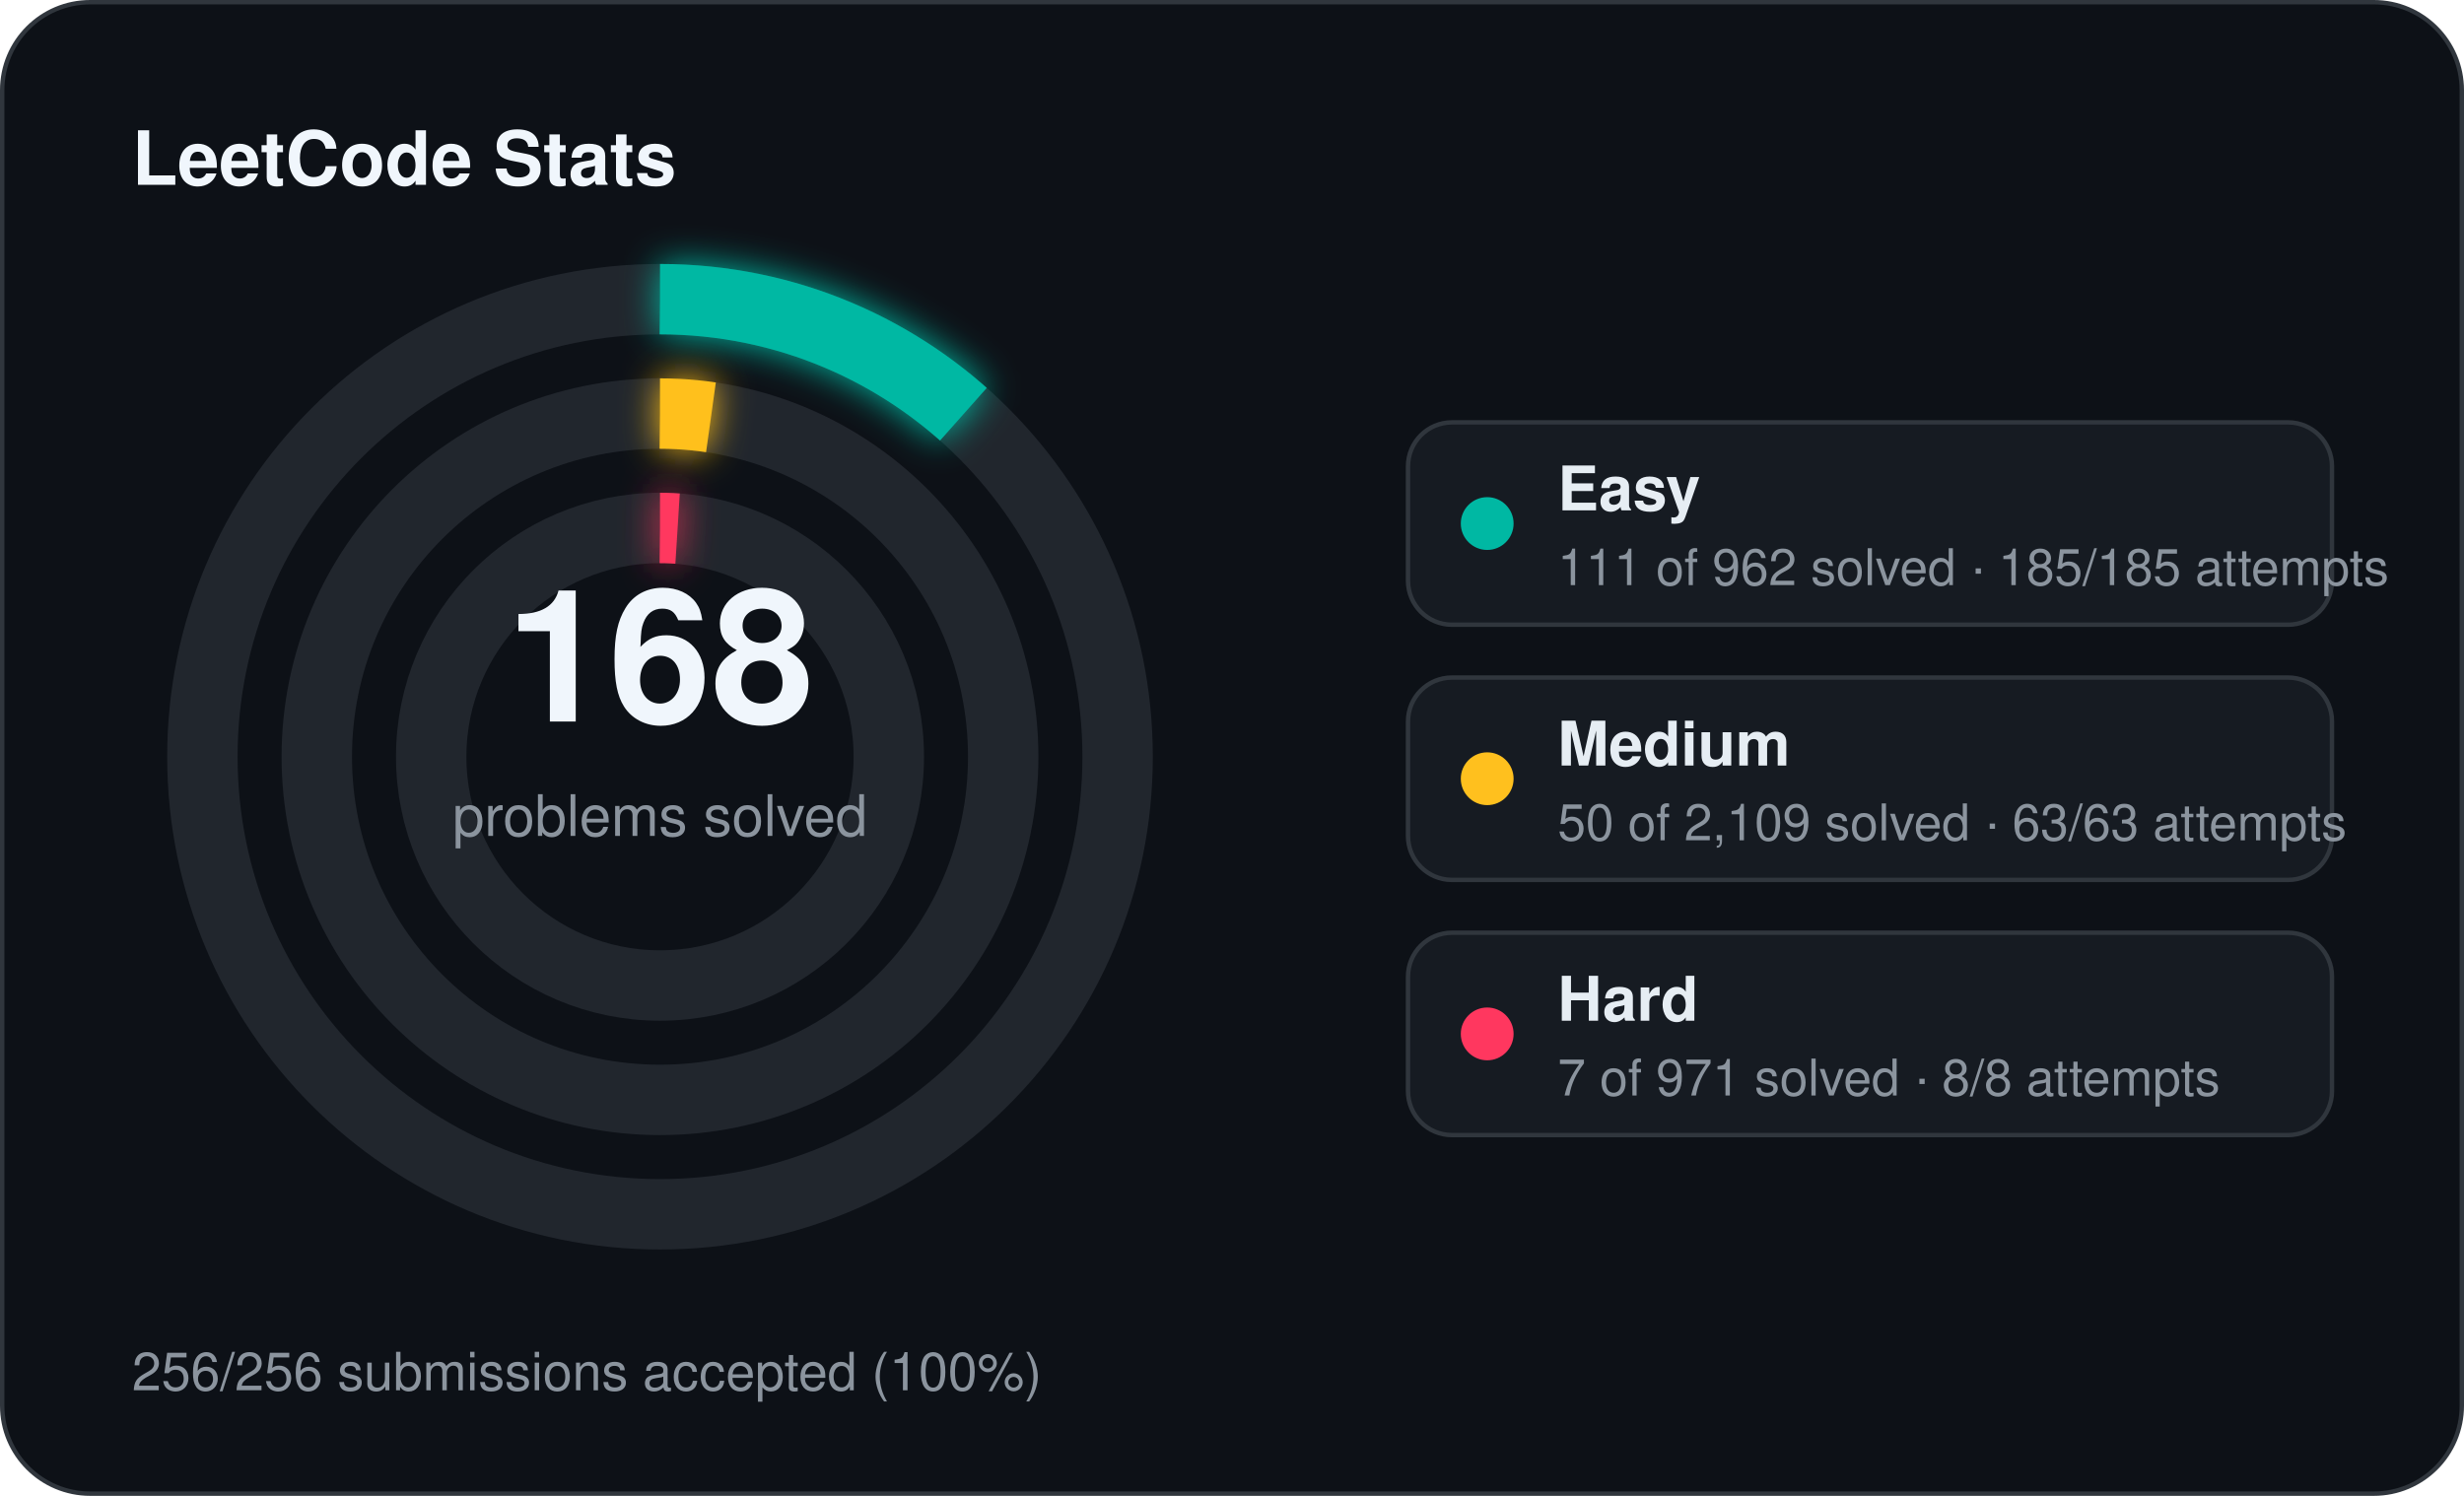
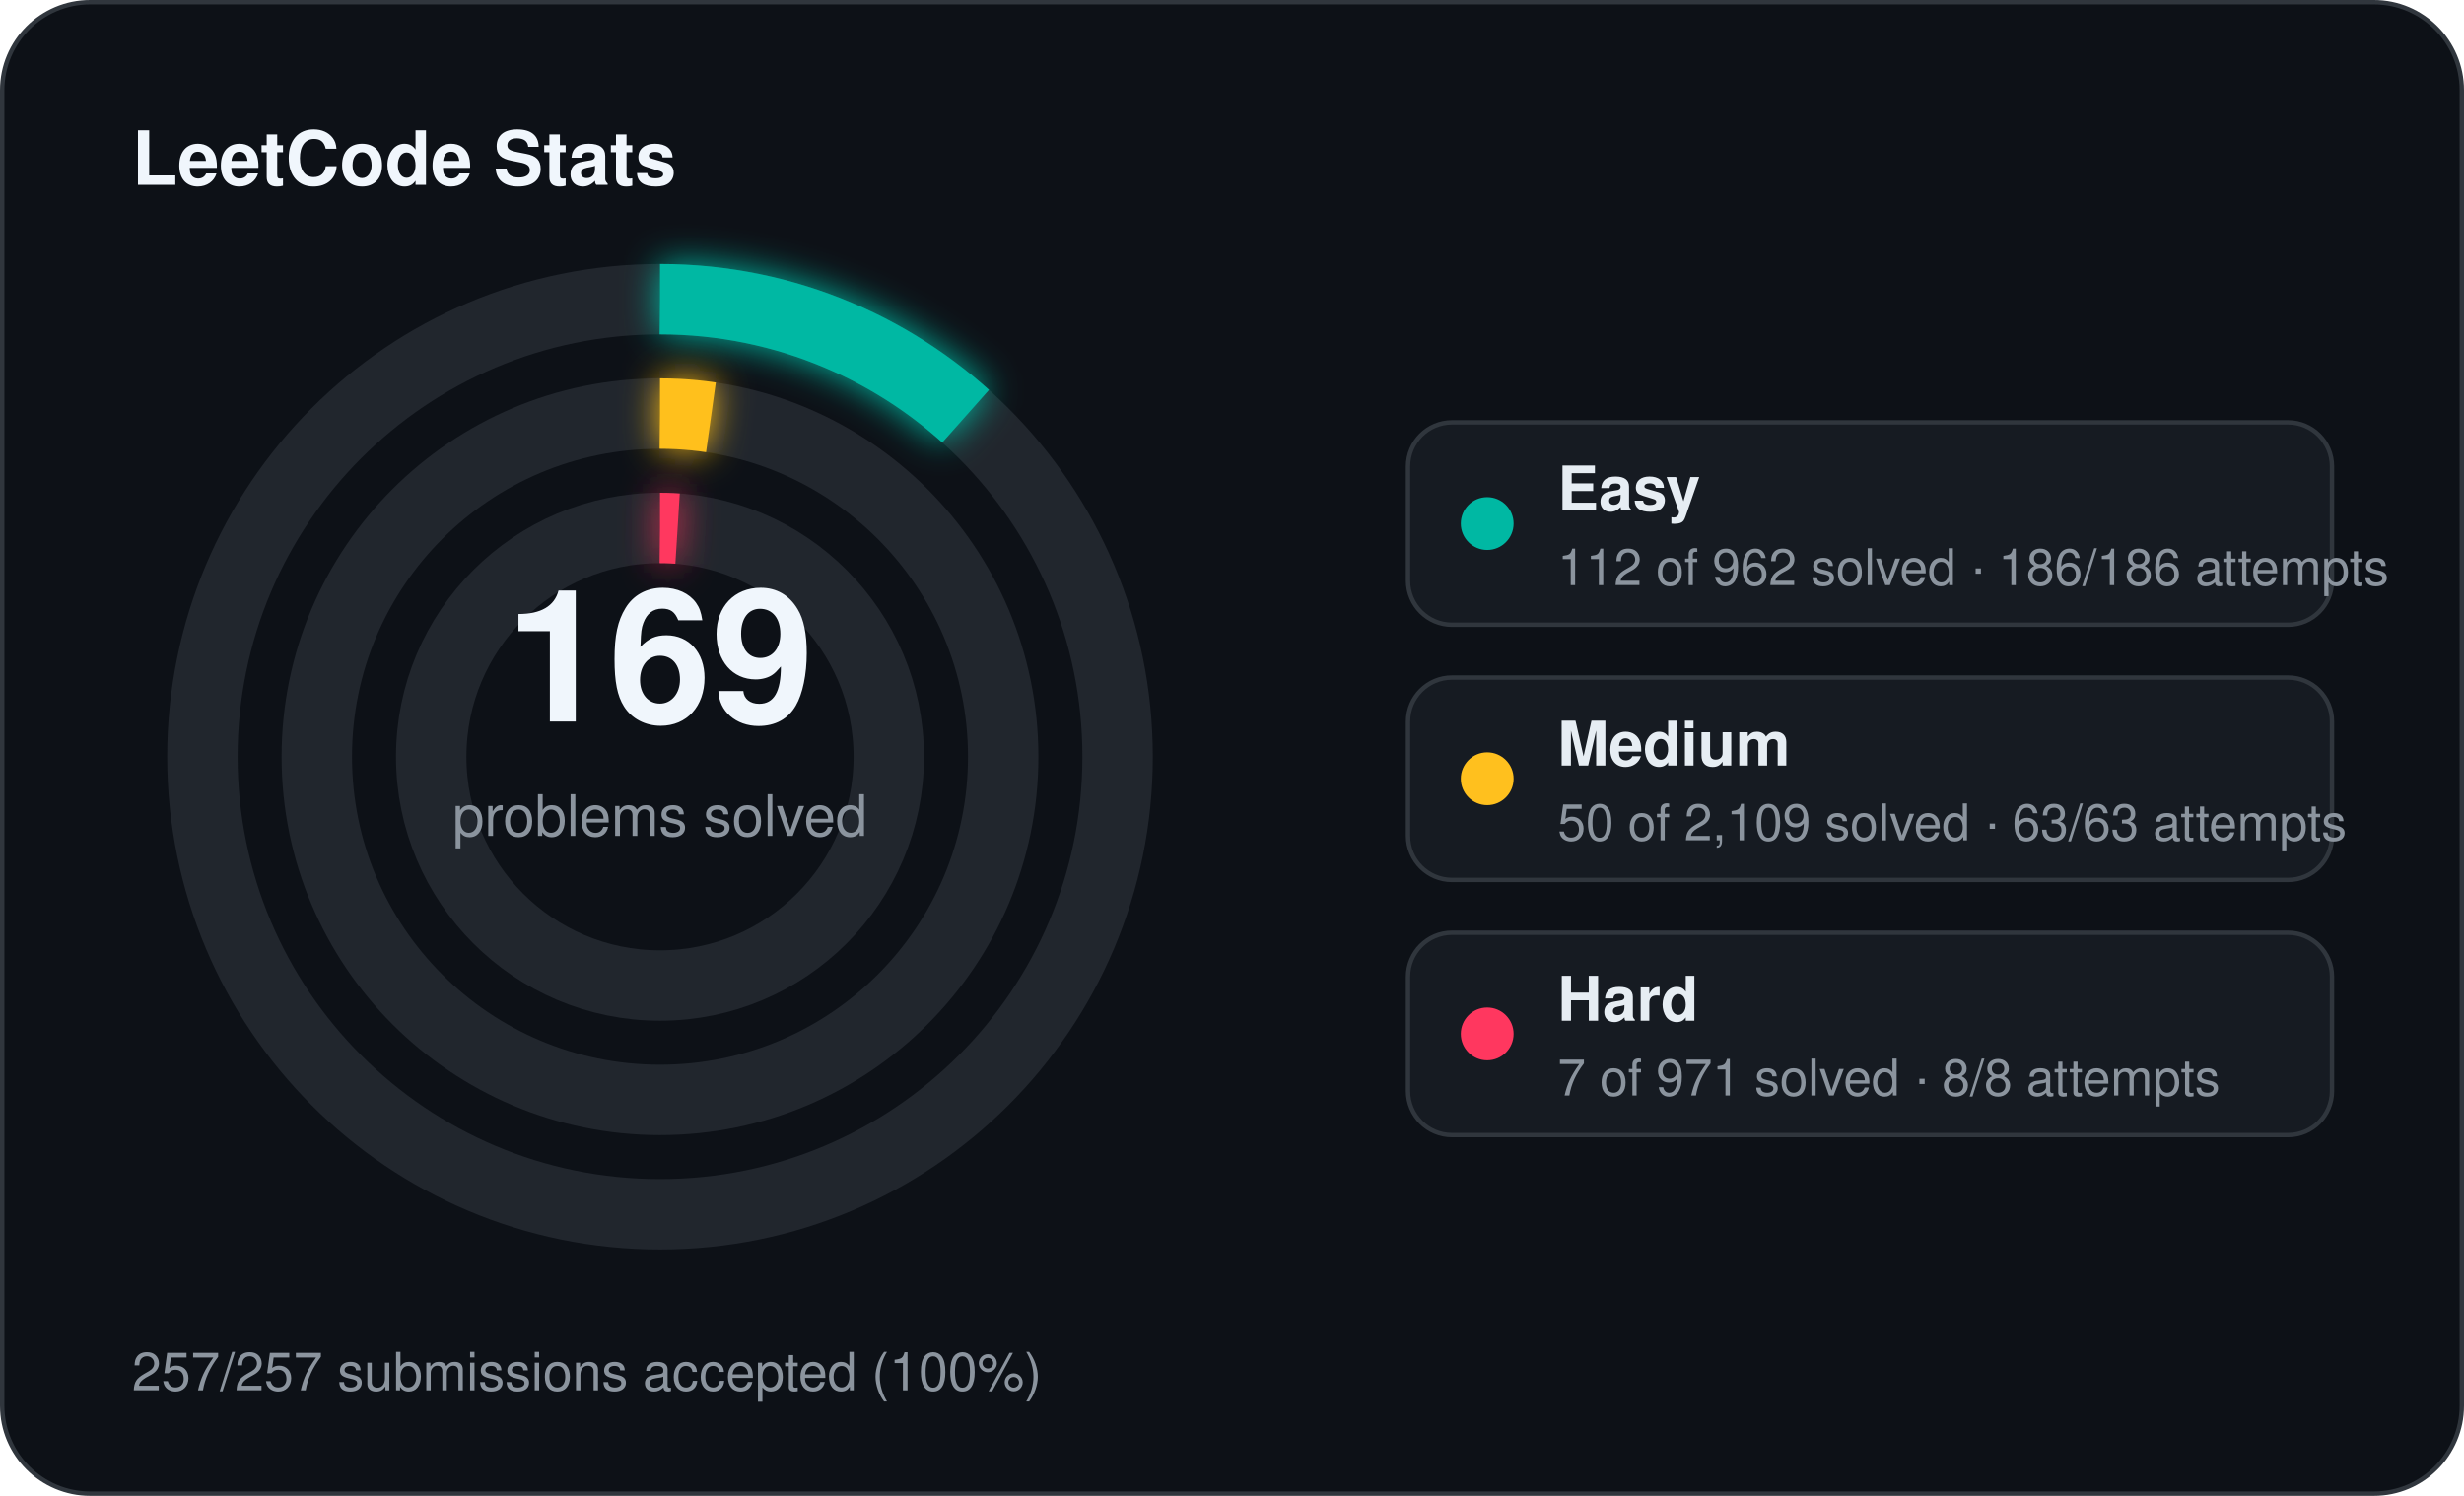
<svg xmlns="http://www.w3.org/2000/svg" width="560" height="340" viewBox="0 0 560 340">
  <defs>
    <filter id="stats-glow" x="-60%" y="-60%" width="220%" height="220%">
      <feGaussianBlur stdDeviation="4" result="blur" />
      <feMerge>
        <feMergeNode in="blur" />
        <feMergeNode in="SourceGraphic" />
      </feMerge>
    </filter>
  </defs>
  <rect x="0.5" y="0.5" width="559" height="339" rx="20" fill="#0d1117" stroke="#30363d" stroke-width="1" />
  <text x="30" y="42" fill="#f0f6fc" font-family="Segoe UI, Helvetica, Arial, sans-serif" font-size="17" font-weight="700">LeetCode Stats</text>
  <circle cx="150" cy="172" r="104" fill="none" stroke="#21262d" stroke-width="16" />
-   <circle cx="150" cy="172" r="104" fill="none" stroke="#00b8a3" stroke-width="16" stroke-linecap="butt" stroke-dasharray="75.40 653.45" transform="rotate(-90 150 172)" filter="url(#stats-glow)" />
+   <circle cx="150" cy="172" r="104" fill="none" stroke="#00b8a3" stroke-width="16" stroke-linecap="butt" stroke-dasharray="76.08 653.45" transform="rotate(-90 150 172)" filter="url(#stats-glow)" />
  <circle cx="150" cy="172" r="78" fill="none" stroke="#21262d" stroke-width="16" />
  <circle cx="150" cy="172" r="78" fill="none" stroke="#ffc01e" stroke-width="16" stroke-linecap="butt" stroke-dasharray="11.62 490.09" transform="rotate(-90 150 172)" filter="url(#stats-glow)" />
  <circle cx="150" cy="172" r="52" fill="none" stroke="#21262d" stroke-width="16" />
  <circle cx="150" cy="172" r="52" fill="none" stroke="#ff375f" stroke-width="16" stroke-linecap="butt" stroke-dasharray="4.00 326.73" transform="rotate(-90 150 172)" filter="url(#stats-glow)" />
-   <text x="150" y="164" text-anchor="middle" fill="#f0f6fc" font-family="Segoe UI, Helvetica, Arial, sans-serif" font-size="42" font-weight="700">168</text>
+   <text x="150" y="164" text-anchor="middle" fill="#f0f6fc" font-family="Segoe UI, Helvetica, Arial, sans-serif" font-size="42" font-weight="700">169</text>
  <text x="150" y="190" text-anchor="middle" fill="#8b949e" font-family="Segoe UI, Helvetica, Arial, sans-serif" font-size="13">problems solved</text>
  <rect x="320" y="96" width="210" height="46" rx="10" fill="#161b22" stroke="#30363d" stroke-width="1" />
  <circle cx="338" cy="119" r="6" fill="#00b8a3" />
  <text x="354" y="116" fill="#e6edf3" font-family="Segoe UI, Helvetica, Arial, sans-serif" font-size="14" font-weight="600">Easy</text>
-   <text x="354" y="133" fill="#8b949e" font-family="Segoe UI, Helvetica, Arial, sans-serif" font-size="11.5">111 of 962 solved · 185/185 attempts</text>
+   <text x="354" y="133" fill="#8b949e" font-family="Segoe UI, Helvetica, Arial, sans-serif" font-size="11.5">112 of 962 solved · 186/186 attempts</text>
  <rect x="320" y="154" width="210" height="46" rx="10" fill="#161b22" stroke="#30363d" stroke-width="1" />
  <circle cx="338" cy="177" r="6" fill="#ffc01e" />
  <text x="354" y="174" fill="#e6edf3" font-family="Segoe UI, Helvetica, Arial, sans-serif" font-size="14" font-weight="600">Medium</text>
  <text x="354" y="191" fill="#8b949e" font-family="Segoe UI, Helvetica, Arial, sans-serif" font-size="11.5">50 of 2,109 solved · 63/63 attempts</text>
  <rect x="320" y="212" width="210" height="46" rx="10" fill="#161b22" stroke="#30363d" stroke-width="1" />
  <circle cx="338" cy="235" r="6" fill="#ff375f" />
  <text x="354" y="232" fill="#e6edf3" font-family="Segoe UI, Helvetica, Arial, sans-serif" font-size="14" font-weight="600">Hard</text>
  <text x="354" y="249" fill="#8b949e" font-family="Segoe UI, Helvetica, Arial, sans-serif" font-size="11.5">7 of 971 solved · 8/8 attempts</text>
-   <text x="30" y="316" fill="#8b949e" font-family="Segoe UI, Helvetica, Arial, sans-serif" font-size="12">256/256 submissions accepted (100%)</text>
+   <text x="30" y="316" fill="#8b949e" font-family="Segoe UI, Helvetica, Arial, sans-serif" font-size="12">257/257 submissions accepted (100%)</text>
</svg>
